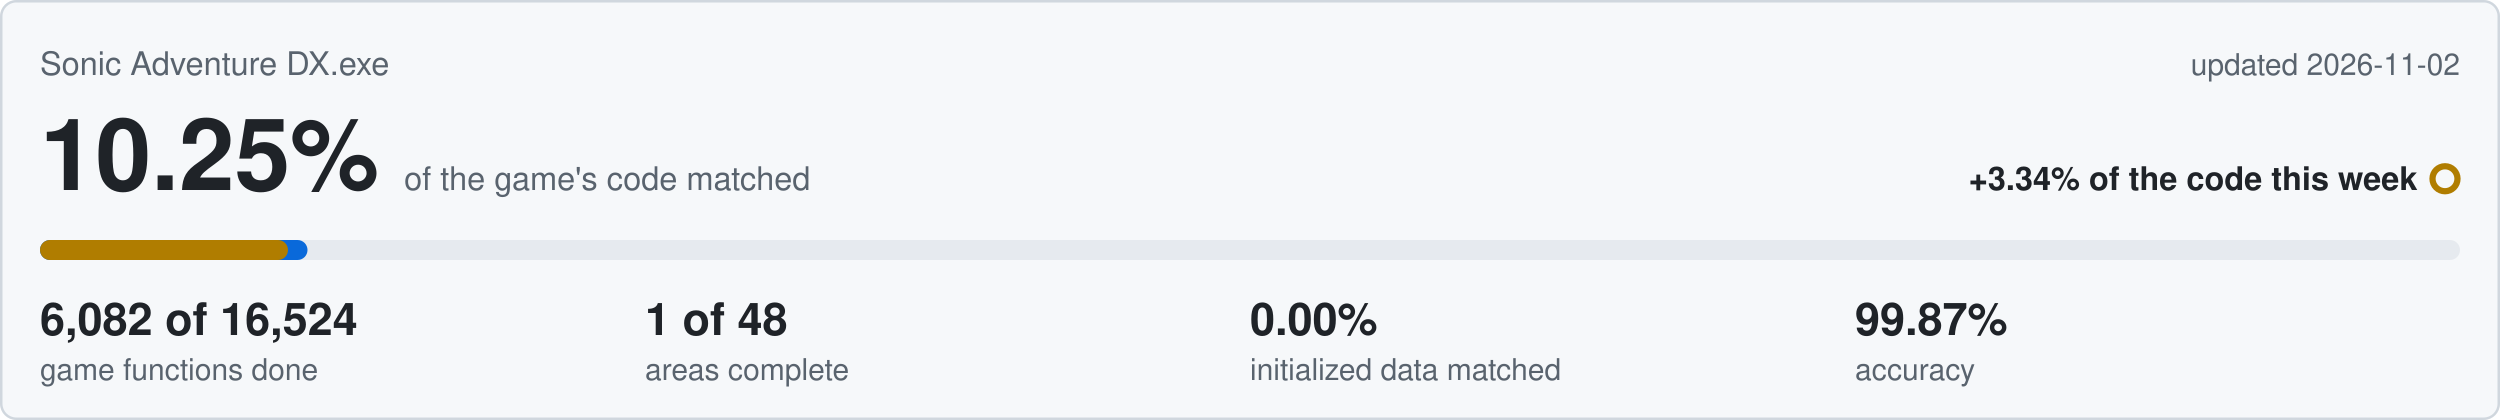
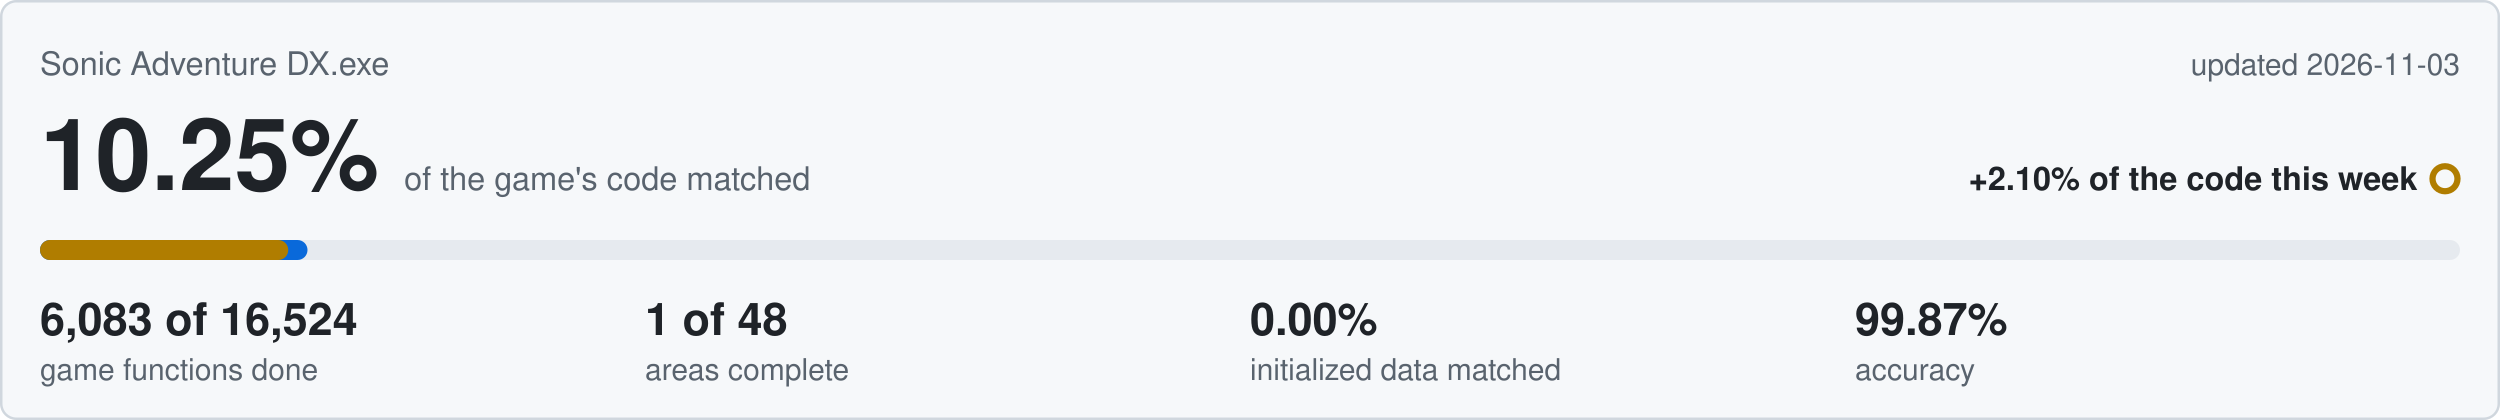
<svg xmlns="http://www.w3.org/2000/svg" viewBox="0 0 1000 168" width="1000" height="168">
  <rect x="0.5" y="0.5" width="999" height="167" rx="6" fill="#f6f8fa" stroke="#d0d7de" />
  <text x="16" y="30" font-family="Segoe UI,Helvetica,Arial,sans-serif" font-size="13" fill="#59636e">Sonic Adventure DX.exe</text>
-   <text x="984" y="30" text-anchor="end" font-family="Segoe UI,Helvetica,Arial,sans-serif" font-size="12" fill="#59636e">updated 2026-11-02</text>
+   <text x="984" y="30" text-anchor="end" font-family="Segoe UI,Helvetica,Arial,sans-serif" font-size="12" fill="#59636e">updated 2026-11-03</text>
  <text x="16" y="76" font-family="Segoe UI,Helvetica,Arial,sans-serif" font-size="40" font-weight="600" fill="#1f2328">10.25%<tspan dx="10" font-size="13" font-weight="400" fill="#59636e">of the game's code matched</tspan>
  </text>
-   <text x="967" y="76" text-anchor="end" font-family="Segoe UI,Helvetica,Arial,sans-serif" font-size="13" font-weight="600" fill="#1f2328">+3.34% of the code this week</text>
+   <text x="967" y="76" text-anchor="end" font-family="Segoe UI,Helvetica,Arial,sans-serif" font-size="13" font-weight="600" fill="#1f2328">+2.10% of the code this week</text>
  <circle cx="978" cy="71.5" r="5" fill="none" stroke="#b07d00" stroke-width="2.5" />
  <rect x="16" y="96" width="968" height="8" rx="4" fill="#e6eaef" />
  <rect x="16" y="96" width="107.0" height="8" rx="4" fill="#0969da" />
-   <rect x="16" y="96" width="99.2" height="8" rx="4" fill="#b07d00" />
-   <text x="16" y="134" font-family="Segoe UI,Helvetica,Arial,sans-serif" font-size="18" font-weight="600" fill="#1f2328">6,082 of 16,524</text>
+   <rect x="16" y="96" width="99.3" height="8" rx="4" fill="#b07d00" />
+   <text x="16" y="134" font-family="Segoe UI,Helvetica,Arial,sans-serif" font-size="18" font-weight="600" fill="#1f2328">6,083 of 16,524</text>
  <text x="16" y="152" font-family="Segoe UI,Helvetica,Arial,sans-serif" font-size="12" fill="#59636e">game functions done</text>
  <text x="258" y="134" font-family="Segoe UI,Helvetica,Arial,sans-serif" font-size="18" font-weight="600" fill="#1f2328">1 of 48</text>
  <text x="258" y="152" font-family="Segoe UI,Helvetica,Arial,sans-serif" font-size="12" fill="#59636e">areas complete</text>
  <text x="500" y="134" font-family="Segoe UI,Helvetica,Arial,sans-serif" font-size="18" font-weight="600" fill="#1f2328">0.00%</text>
  <text x="500" y="152" font-family="Segoe UI,Helvetica,Arial,sans-serif" font-size="12" fill="#59636e">initialized data matched</text>
  <text x="742" y="134" font-family="Segoe UI,Helvetica,Arial,sans-serif" font-size="18" font-weight="600" fill="#1f2328">99.87%</text>
  <text x="742" y="152" font-family="Segoe UI,Helvetica,Arial,sans-serif" font-size="12" fill="#59636e">accuracy</text>
</svg>
